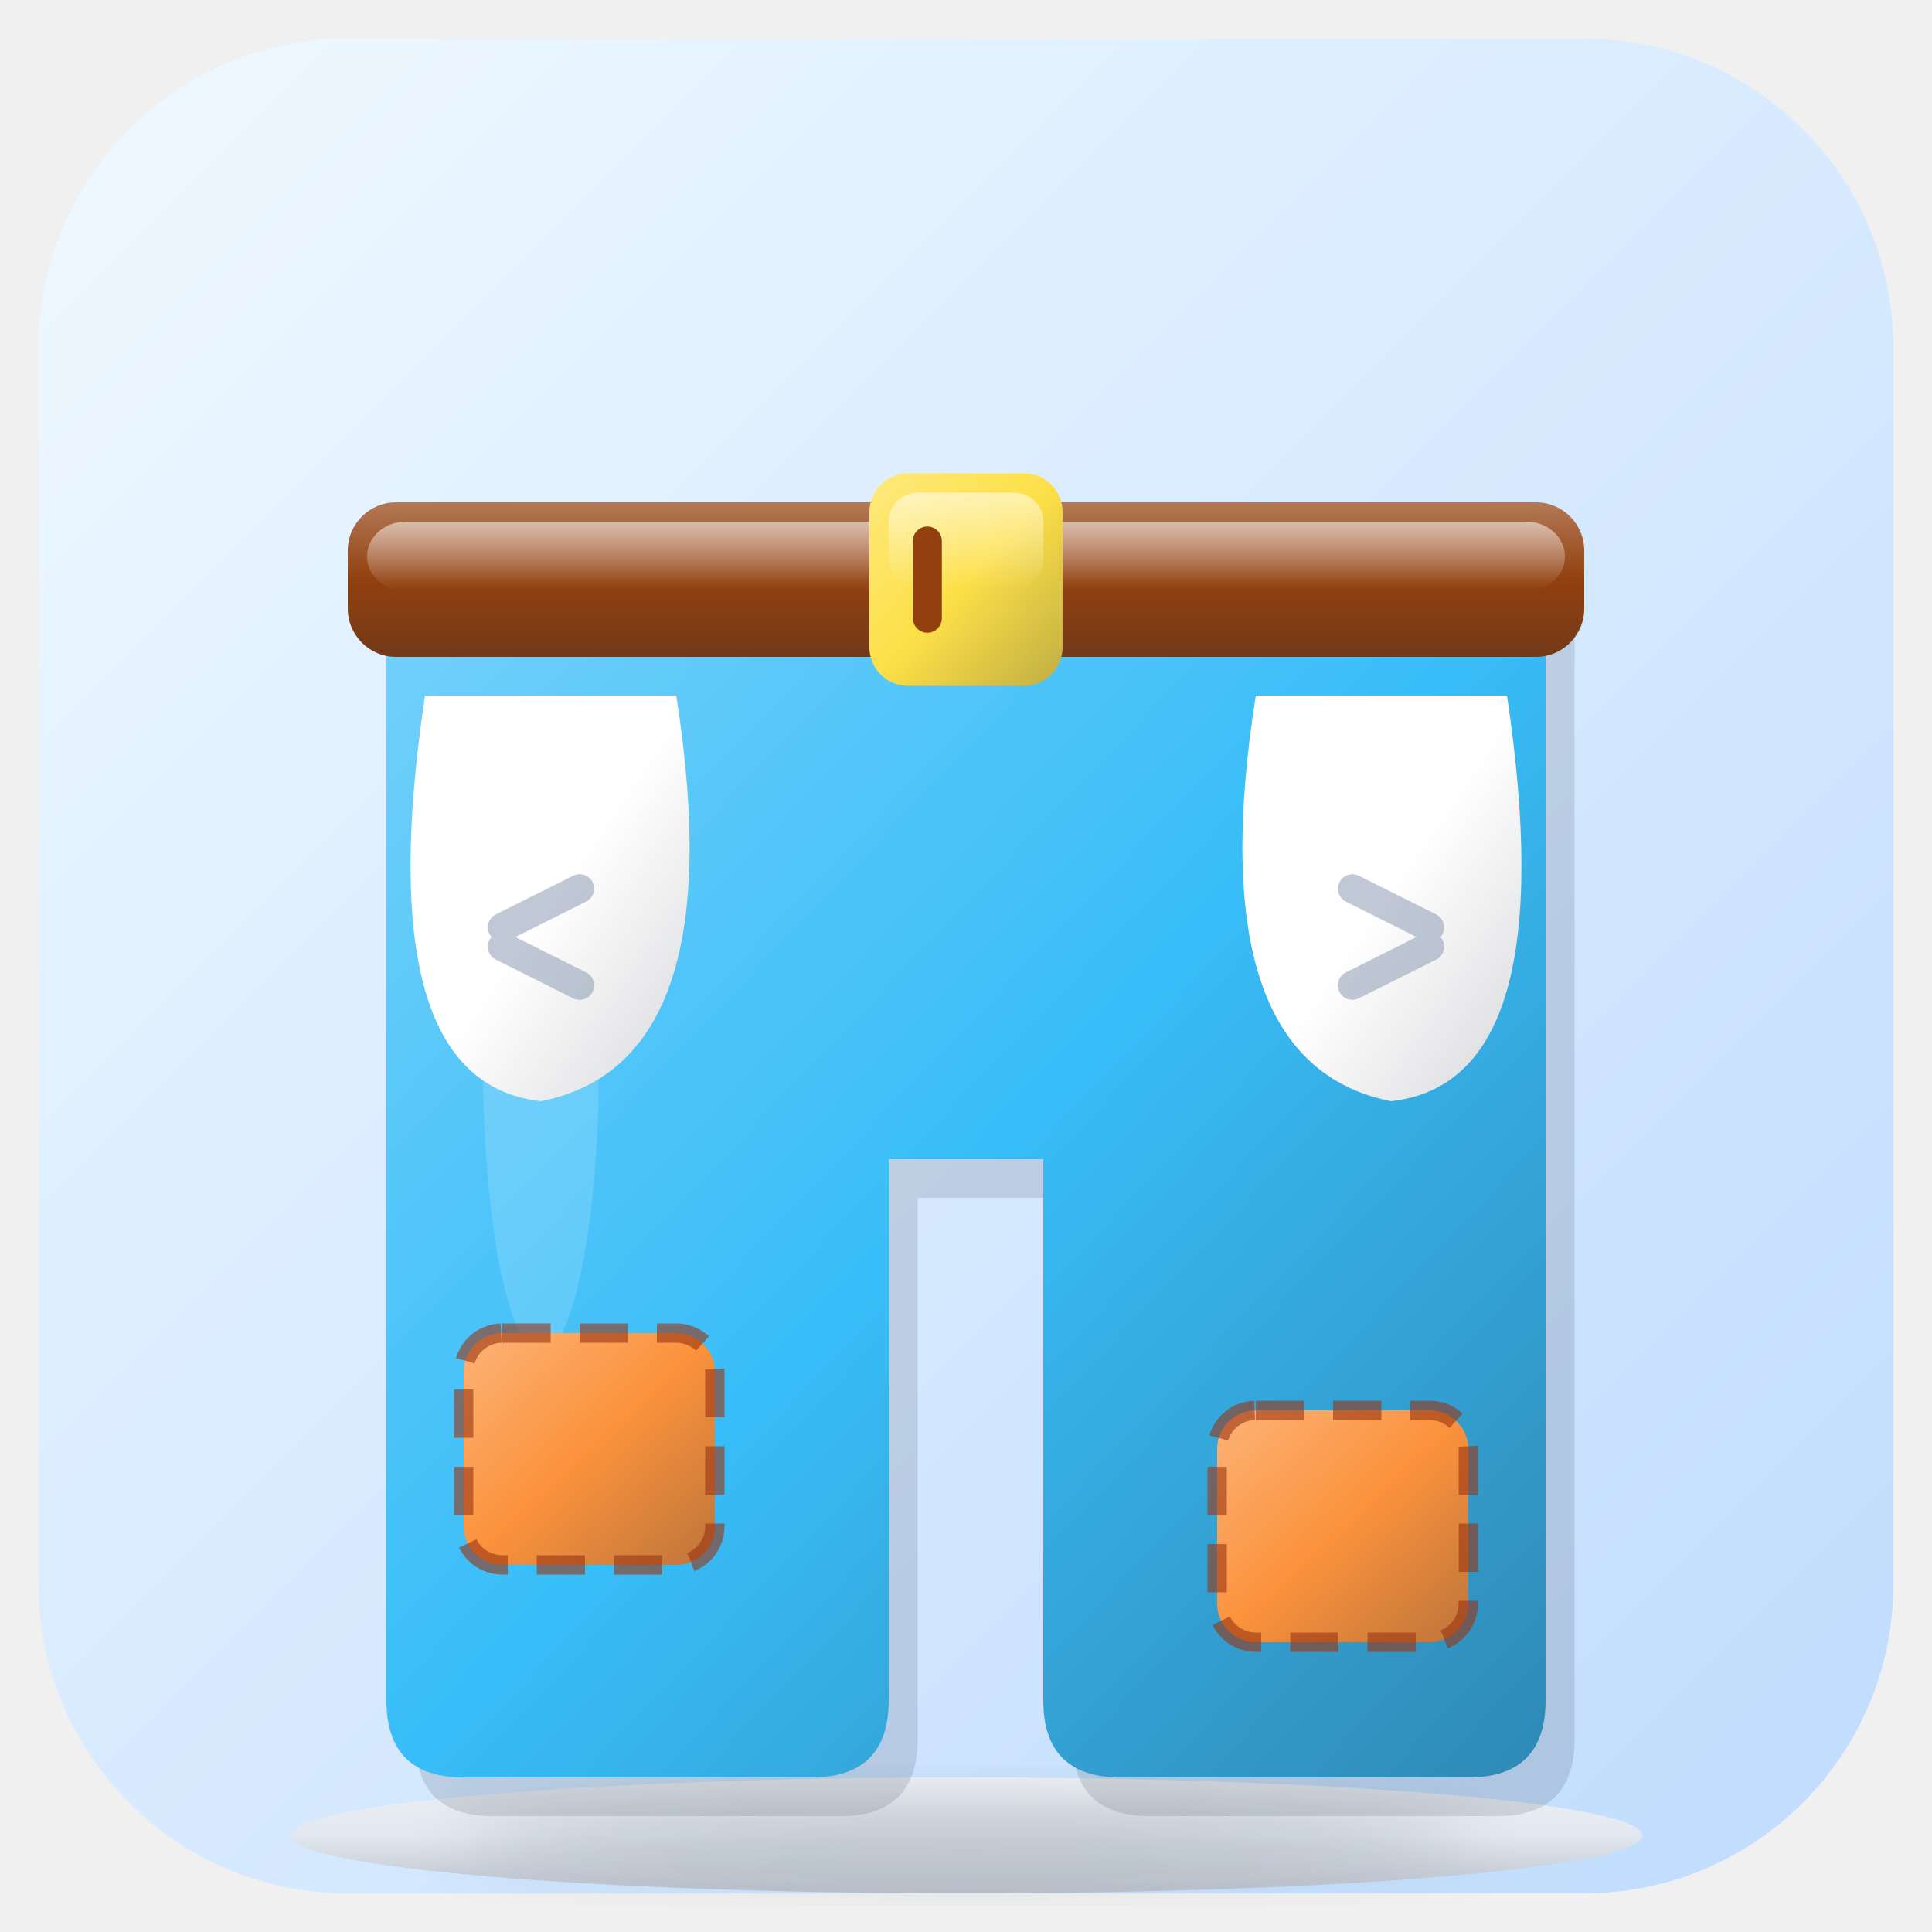
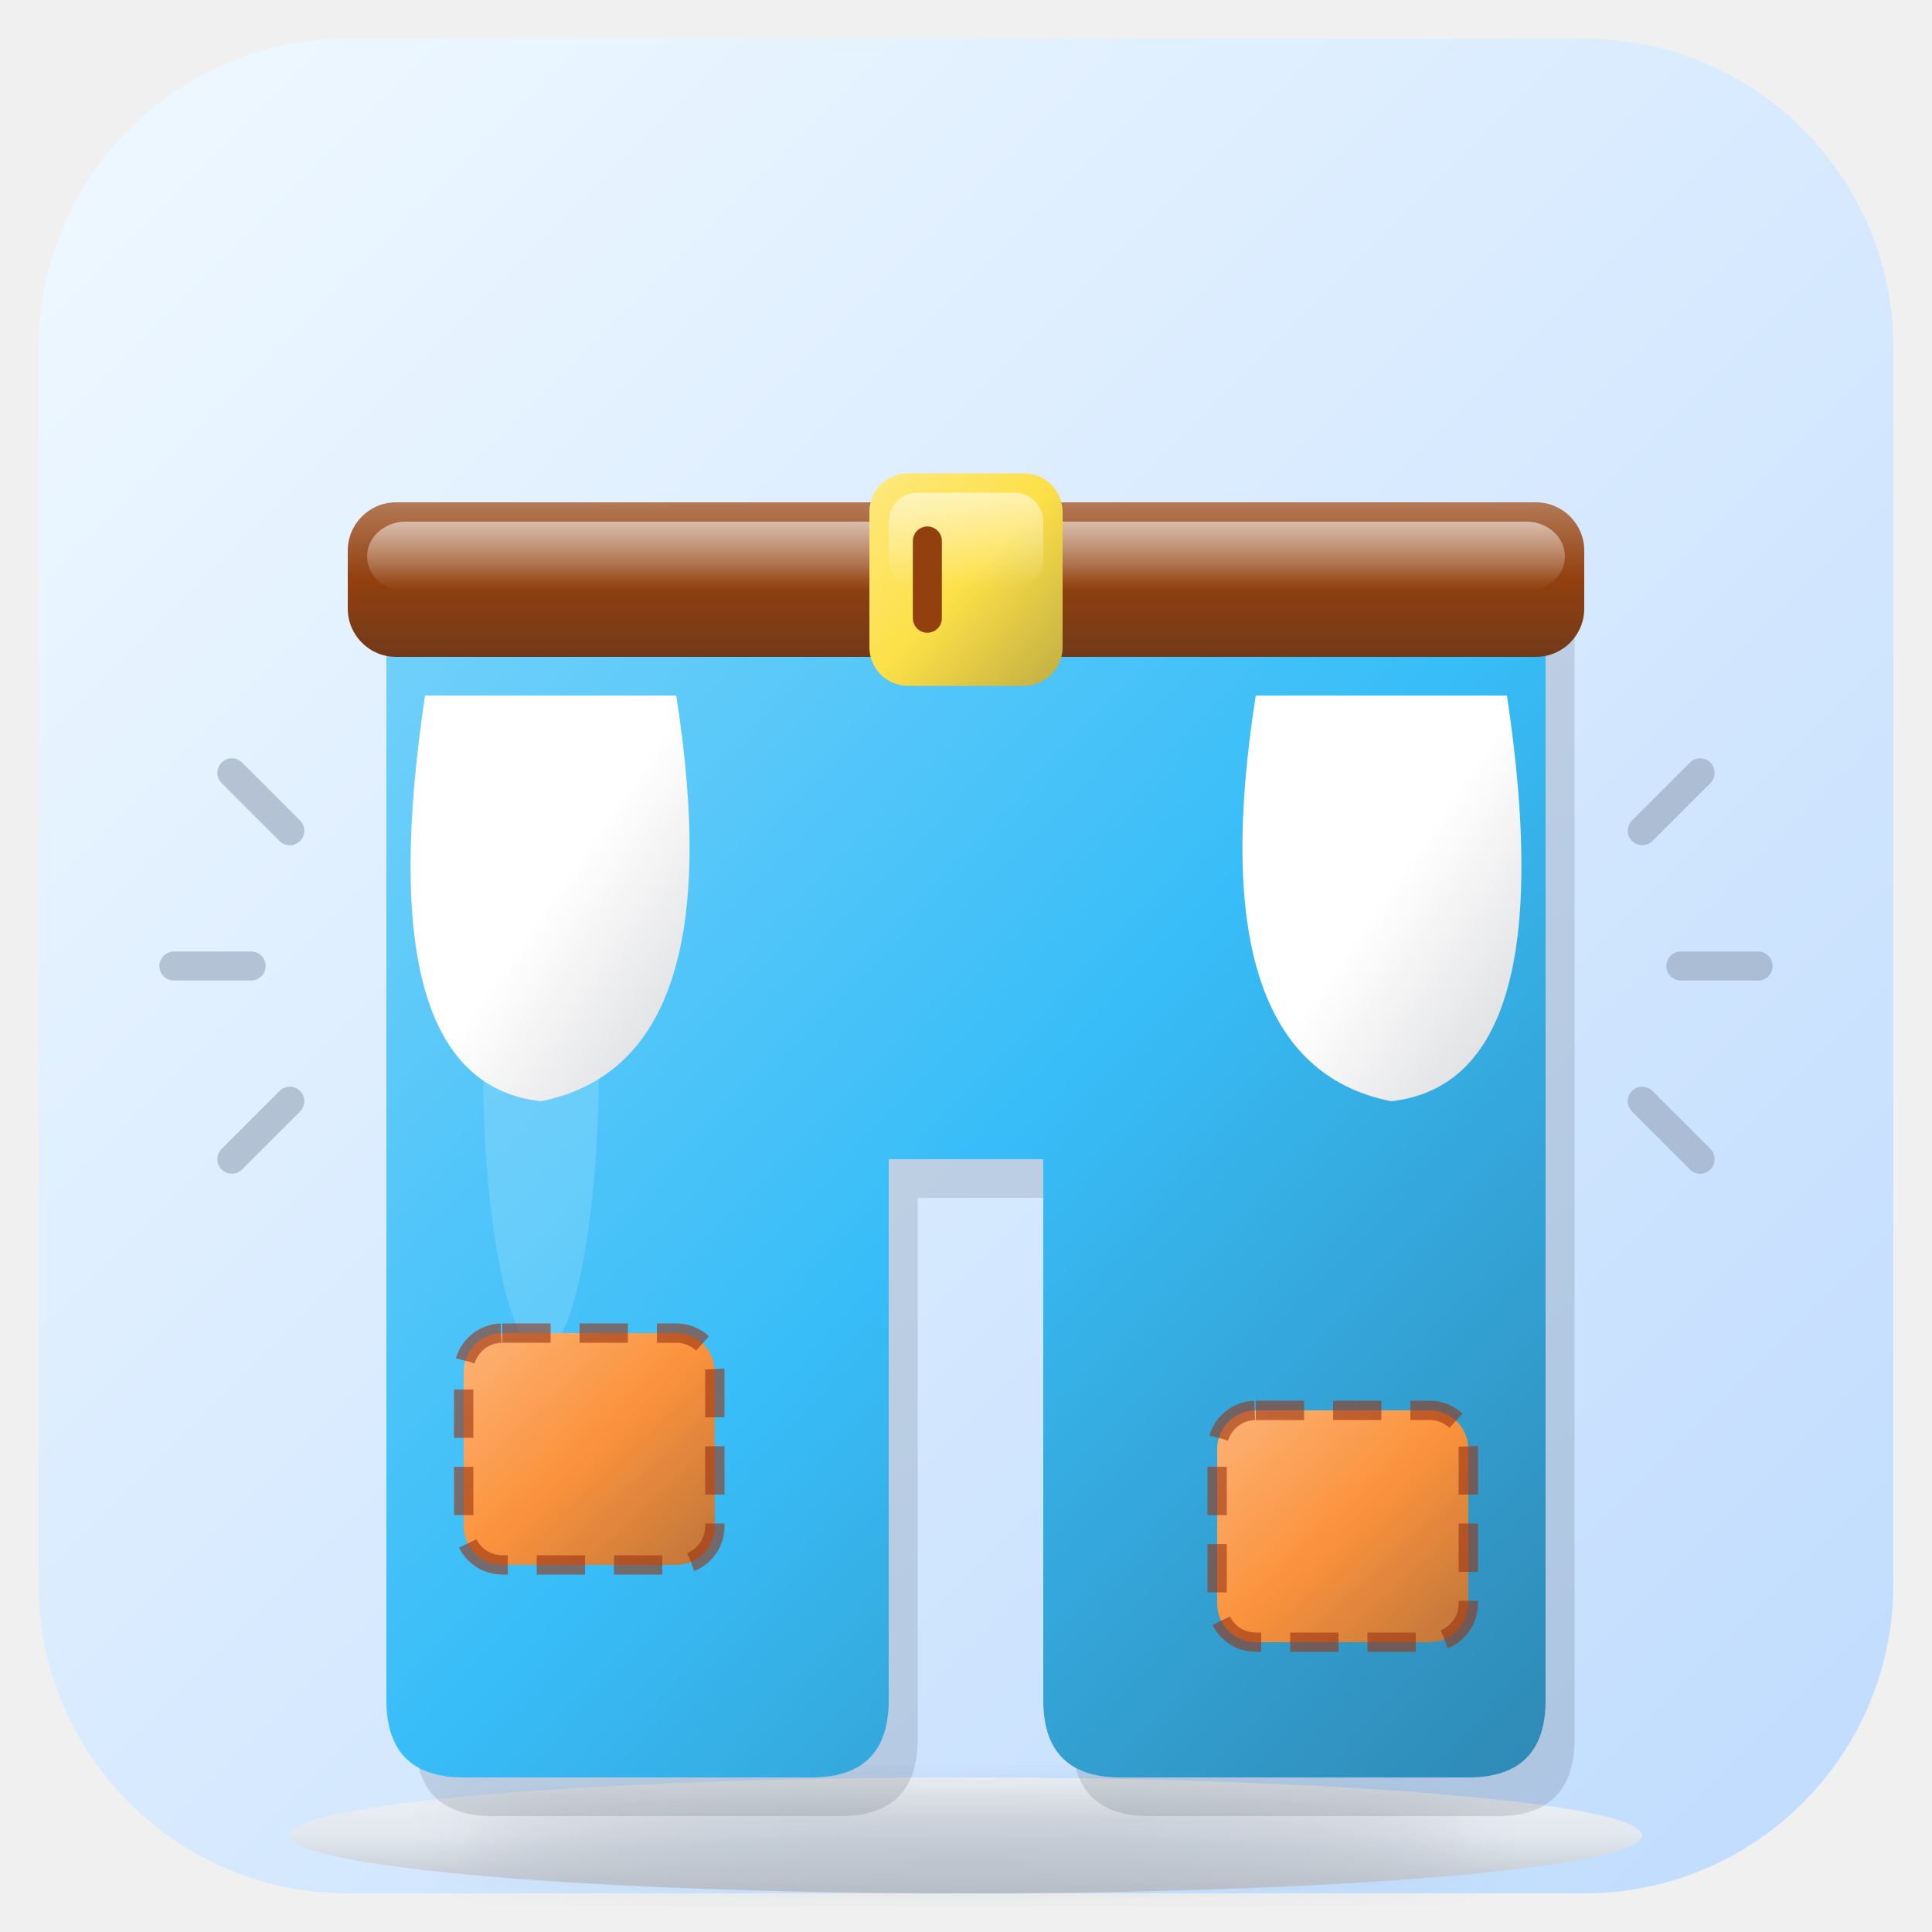
<svg xmlns="http://www.w3.org/2000/svg" viewBox="0 0 200 200" role="img" aria-label="עני">
  <defs>
    <linearGradient id="rich-poor-opposite-g0" x1="0" y1="0" x2="1" y2="1">
      <stop offset="0" stop-color="#F0F9FF" />
      <stop offset="1" stop-color="#BFDBFE" />
    </linearGradient>
    <linearGradient id="rich-poor-opposite-g1" x1="0" y1="0" x2="0" y2="1">
      <stop offset="0" stop-color="#eef1f6" />
      <stop offset=".5" stop-color="#E2E8F0" />
      <stop offset="1" stop-color="#bbc2cb" />
    </linearGradient>
    <linearGradient id="rich-poor-opposite-g2" x1="0" y1="0" x2="1" y2="1">
      <stop offset="0" stop-color="#74d1fa" />
      <stop offset=".5" stop-color="#38BDF8" />
      <stop offset="1" stop-color="#2f89b4" />
    </linearGradient>
    <linearGradient id="rich-poor-opposite-g3" x1="0" y1="0" x2="1" y2="1">
      <stop offset="0" stop-color="#ffffff" />
      <stop offset=".5" stop-color="#FFFFFF" />
      <stop offset="1" stop-color="#d7d8db" />
    </linearGradient>
    <linearGradient id="rich-poor-opposite-g4" x1="0" y1="0" x2="1" y2="1">
      <stop offset="0" stop-color="#fcb377" />
      <stop offset=".5" stop-color="#FB923C" />
      <stop offset="1" stop-color="#bd753b" />
    </linearGradient>
    <linearGradient id="rich-poor-opposite-g5" x1="0" y1="0" x2="0" y2="1">
      <stop offset="0" stop-color="#b37956" />
      <stop offset=".5" stop-color="#92400E" />
      <stop offset="1" stop-color="#723a19" />
    </linearGradient>
    <linearGradient id="rich-poor-opposite-g6" x1="0" y1="0" x2="0" y2="1">
      <stop offset="0" stop-color="#fff" stop-opacity="0.55" />
      <stop offset="1" stop-color="#fff" stop-opacity="0" />
    </linearGradient>
    <linearGradient id="rich-poor-opposite-g7" x1="0" y1="0" x2="1" y2="1">
      <stop offset="0" stop-color="#fee97e" />
      <stop offset=".5" stop-color="#FDE047" />
      <stop offset="1" stop-color="#bfad43" />
    </linearGradient>
    <filter id="rich-poor-opposite-blur" x="-30%" y="-60%" width="160%" height="220%">
      <feGaussianBlur stdDeviation="3" />
    </filter>
  </defs>
  <rect x="4" y="4" width="192" height="192" rx="32" fill="url(#rich-poor-opposite-g0)" />
  <ellipse cx="100" cy="190" rx="70" ry="6" fill="url(#rich-poor-opposite-g1)" />
  <ellipse cx="100" cy="190" rx="52.5" ry="3.3" fill="#1E293B" opacity="0.18" filter="url(#rich-poor-opposite-blur)" />
  <path d="M40 60 H160 V176 Q160 184 152 184 H116 Q108 184 108 176 V120 H92 V176 Q92 184 84 184 H48 Q40 184 40 176Z" fill="#1E293B" opacity=".14" transform="translate(3 4)" />
  <path d="M40 60 H160 V176 Q160 184 152 184 H116 Q108 184 108 176 V120 H92 V176 Q92 184 84 184 H48 Q40 184 40 176Z" fill="url(#rich-poor-opposite-g2)" />
  <ellipse cx="56" cy="110" rx="6" ry="30" fill="#fff" opacity="0.15" />
  <path d="M44 72 Q38 112 56 114 Q76 110 70 72Z" fill="url(#rich-poor-opposite-g3)" />
  <path d="M156 72 Q162 112 144 114 Q124 110 130 72Z" fill="url(#rich-poor-opposite-g3)" />
  <rect x="48" y="138" width="26" height="24" rx="4" fill="url(#rich-poor-opposite-g4)" />
  <rect x="48" y="138" width="26" height="24" rx="4" fill="none" stroke="#9A3412" stroke-width="2" stroke-dasharray="5 3" opacity=".6" />
  <rect x="126" y="146" width="26" height="24" rx="4" fill="url(#rich-poor-opposite-g4)" />
  <rect x="126" y="146" width="26" height="24" rx="4" fill="none" stroke="#9A3412" stroke-width="2" stroke-dasharray="5 3" opacity=".6" />
  <rect x="36" y="52" width="128" height="16" rx="5" fill="url(#rich-poor-opposite-g5)" />
  <rect x="38" y="54" width="124" height="7.2" rx="4" fill="url(#rich-poor-opposite-g6)" />
  <rect x="90" y="49" width="20" height="22" rx="4" fill="url(#rich-poor-opposite-g7)" />
  <rect x="92" y="51" width="16" height="9.9" rx="3" fill="url(#rich-poor-opposite-g6)" />
  <path d="M96 56 v8" fill="none" stroke="#92400E" stroke-width="3" stroke-linecap="round" stroke-linejoin="round" />
-   <path d="M60 92 l-8 4 M60 102 l-8 -4 M140 92 l8 4 M140 102 l8 -4" fill="none" stroke="#94A3B8" stroke-width="3" stroke-linecap="round" stroke-linejoin="round" opacity="0.6" />
+   <path d="M30 86 l-6 -6 M26 100 h-8 M30 114 l-6 6 M170 86 l6 -6 M174 100 h8 M170 114 l6 6" fill="none" stroke="#94A3B8" stroke-width="3" stroke-linecap="round" stroke-linejoin="round" opacity="0.6" />
</svg>
